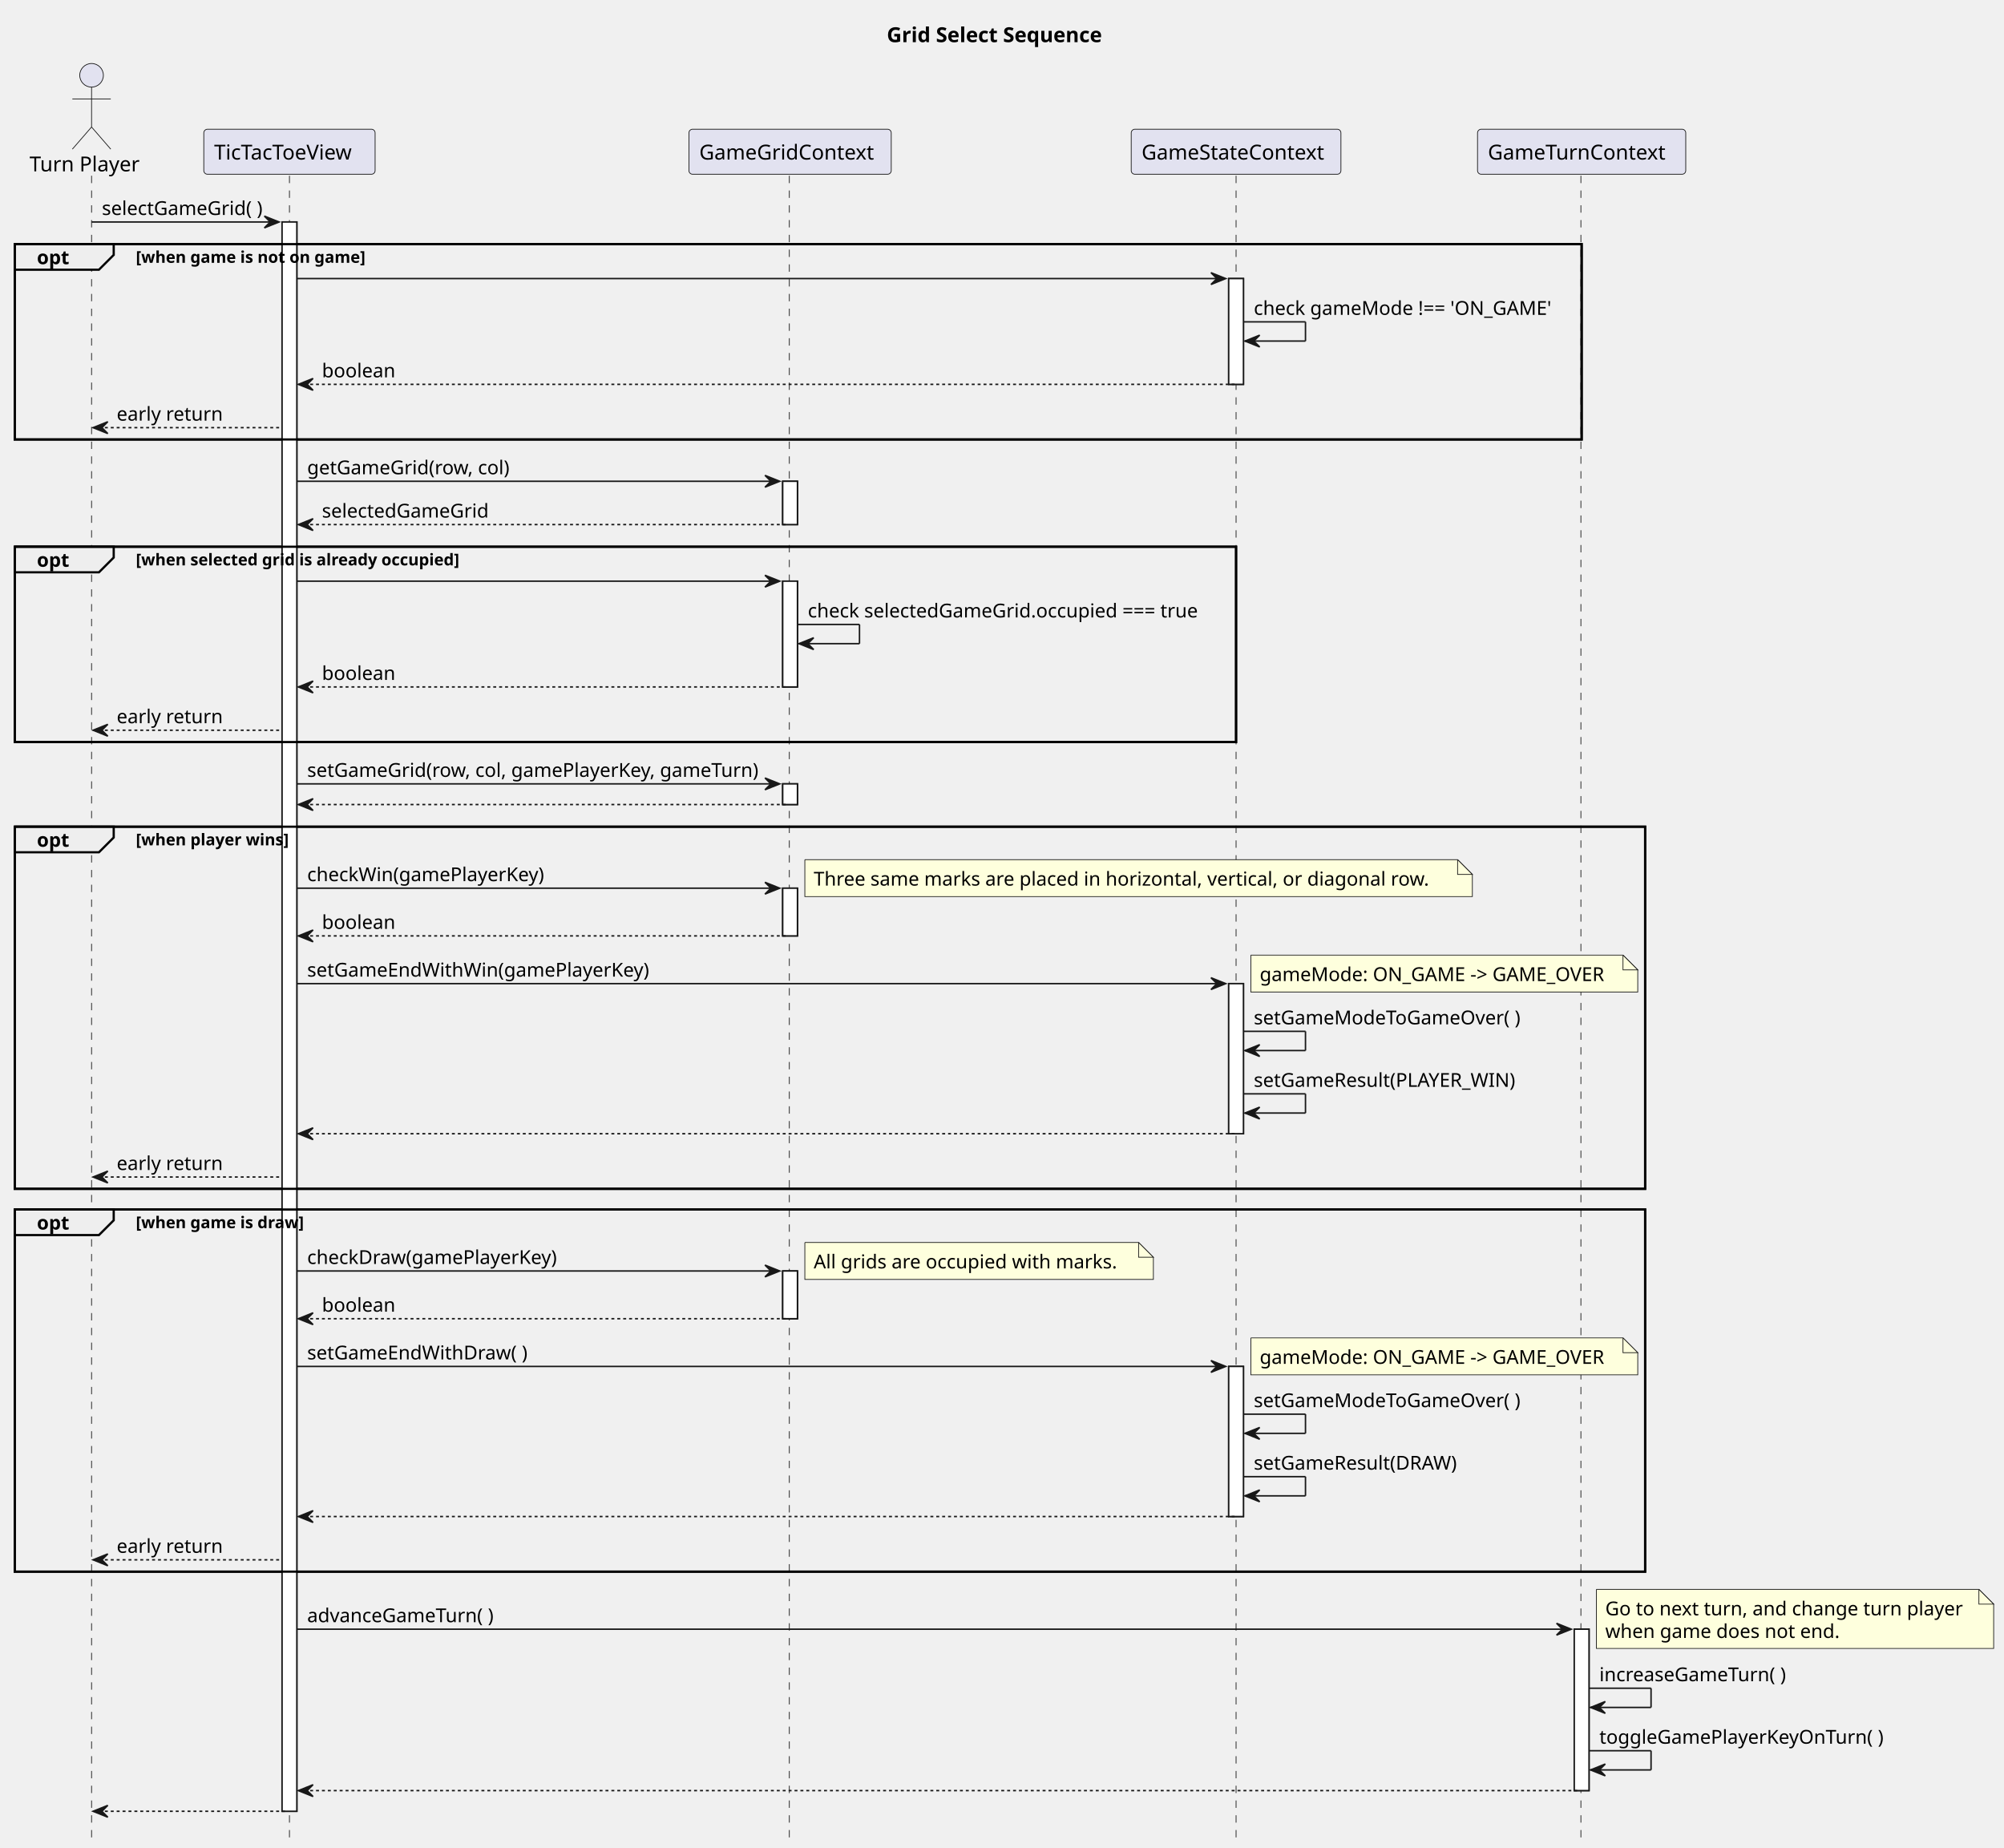
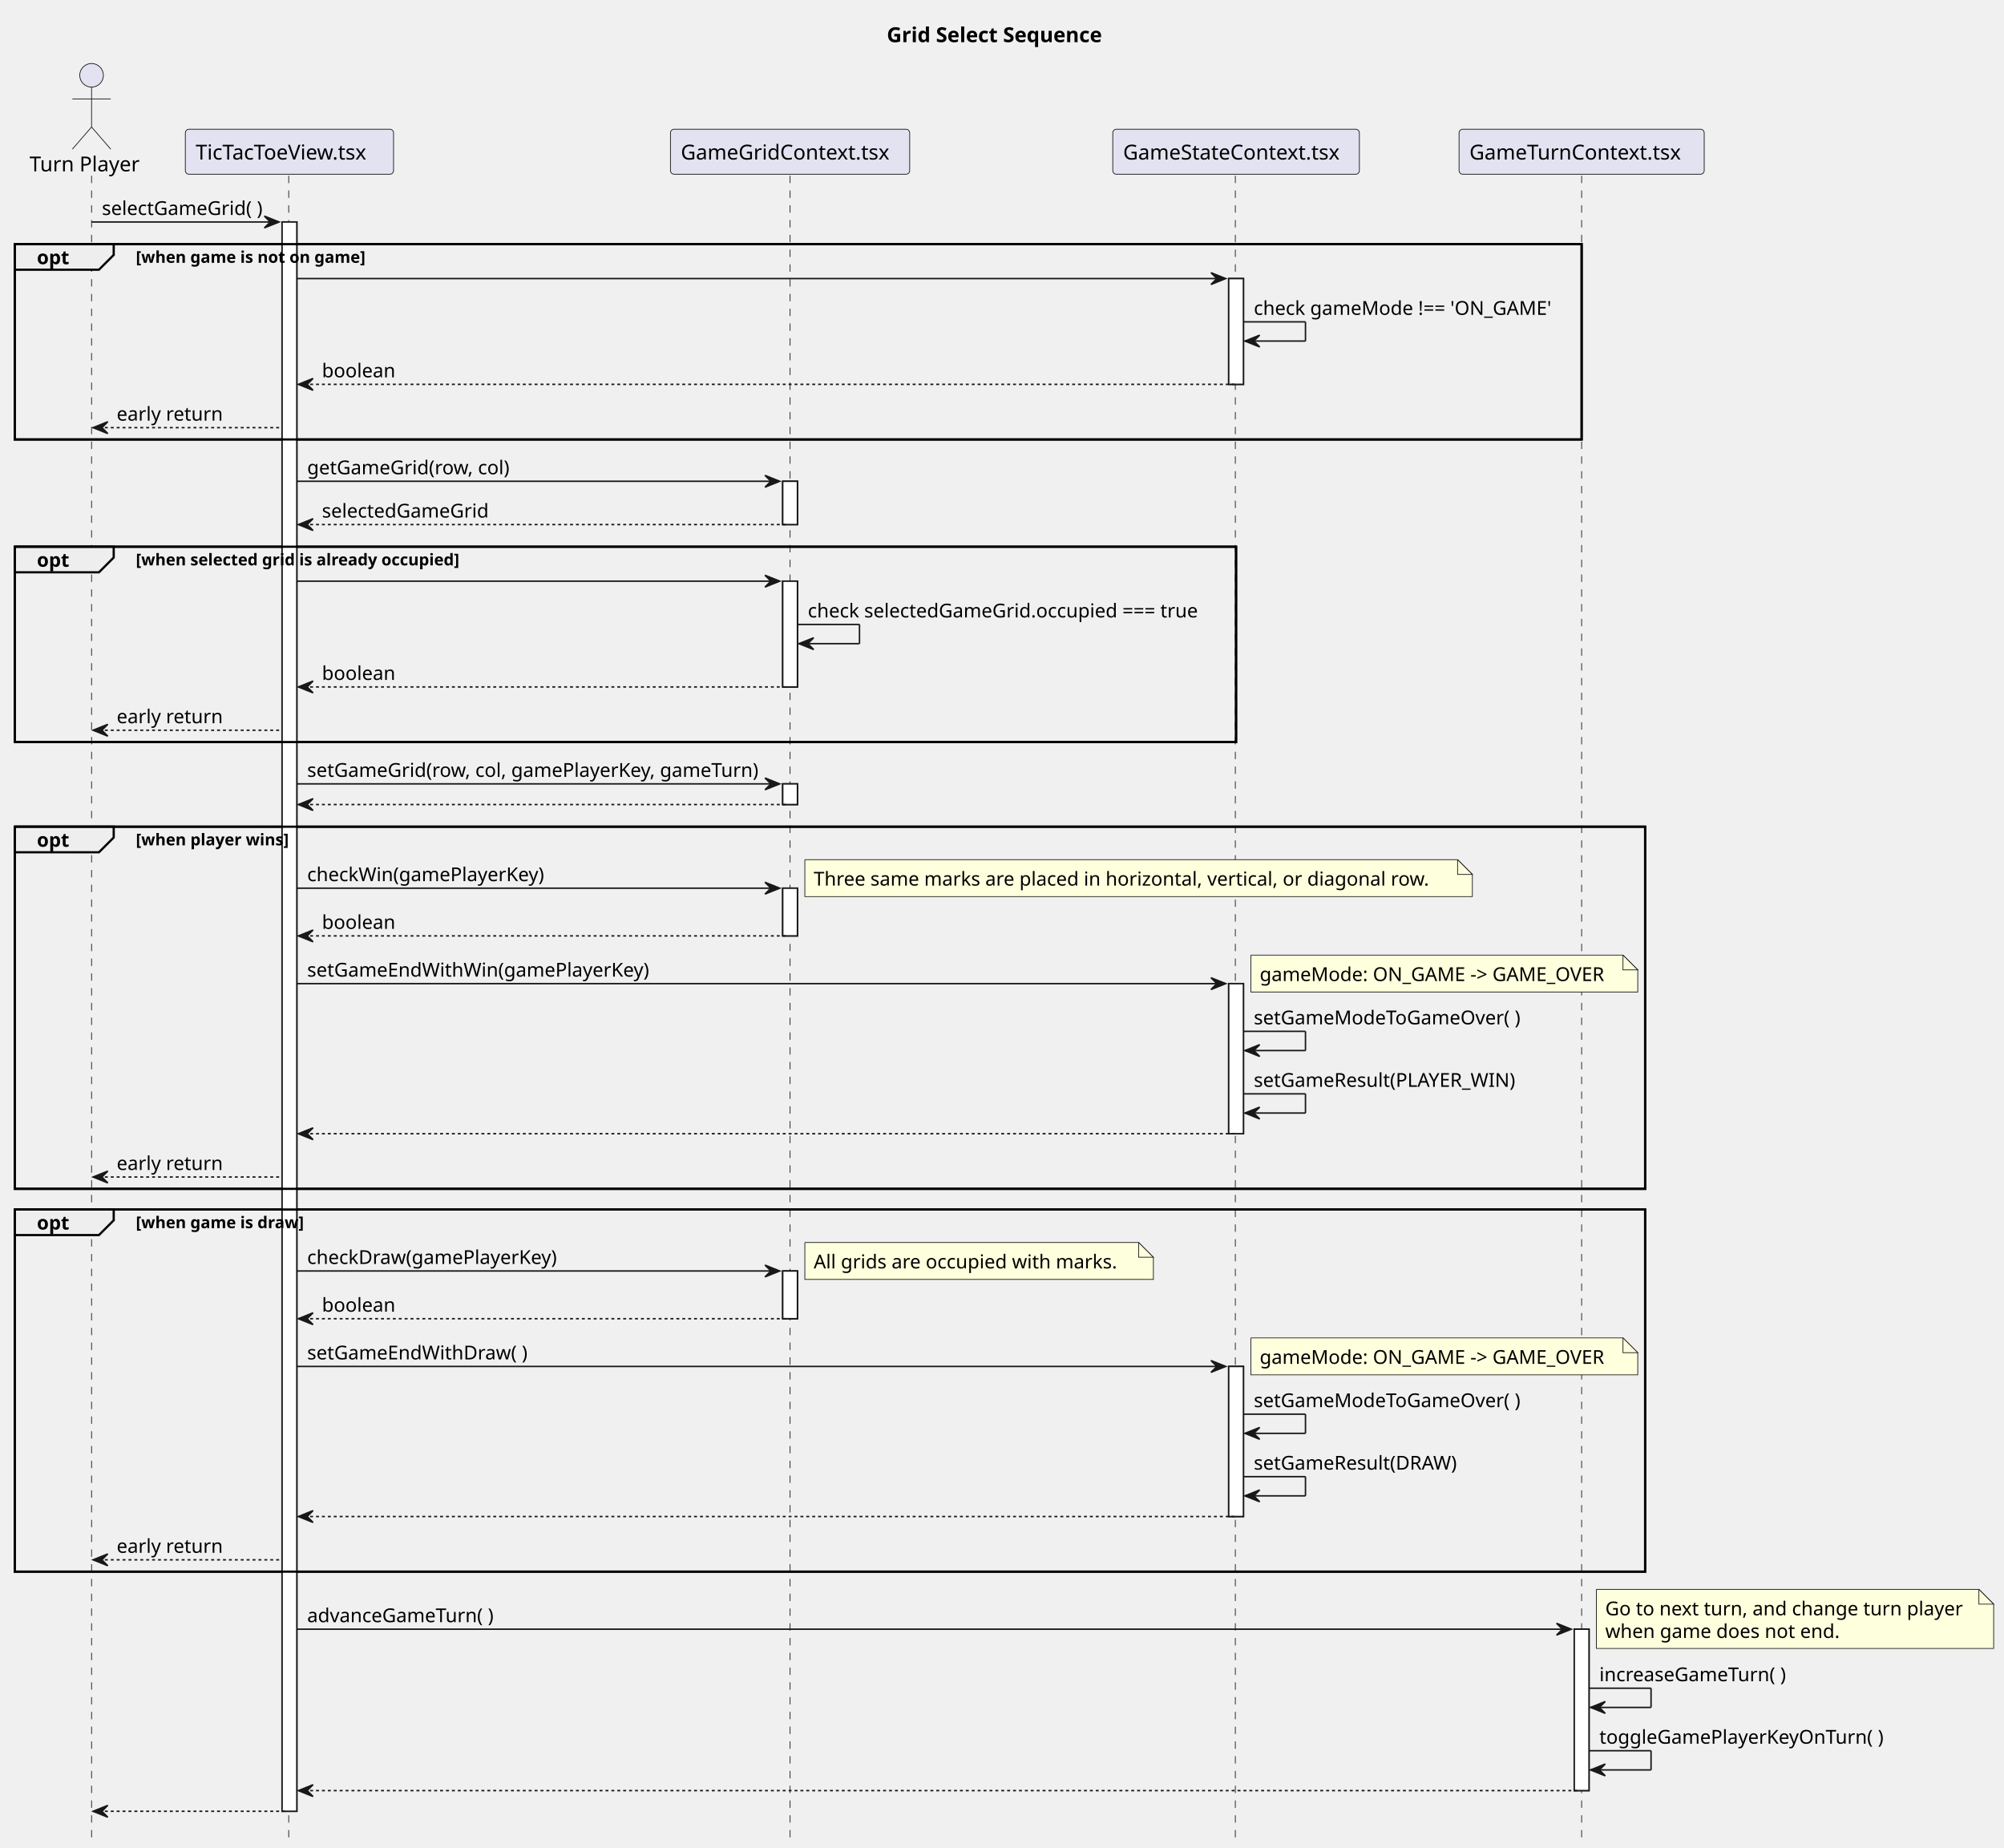
<svg xmlns="http://www.w3.org/2000/svg" contentStyleType="text/css" height="1251px" preserveAspectRatio="none" style="width:1357px;height:1251px;background:#FFFFFF;" version="1.1" viewBox="0 0 1357 1251" width="1357px" zoomAndPan="magnify">
  <defs />
  <g>
    <text fill="#000000" font-family="sans-serif" font-size="14" font-weight="bold" lengthAdjust="spacing" textLength="148" x="600.5" y="28.535">Grid Select Sequence</text>
    <rect fill="#FFFFFF" height="1076.006" style="stroke:#181818;stroke-width:1.0;" width="10" x="191" y="150.287" />
    <rect fill="#FFFFFF" height="29.311" style="stroke:#181818;stroke-width:1.0;" width="10" x="530" y="325.84" />
    <rect fill="#FFFFFF" height="71.621" style="stroke:#181818;stroke-width:1.0;" width="10" x="530" y="393.461" />
    <rect fill="#FFFFFF" height="14" style="stroke:#181818;stroke-width:1.0;" width="10" x="530" y="530.703" />
    <rect fill="#FFFFFF" height="32.31" style="stroke:#181818;stroke-width:1.0;" width="10" x="530" y="601.324" />
    <rect fill="#FFFFFF" height="32.31" style="stroke:#181818;stroke-width:1.0;" width="10" x="530" y="860.498" />
    <rect fill="#FFFFFF" height="71.621" style="stroke:#181818;stroke-width:1.0;" width="10" x="832" y="188.598" />
    <rect fill="#FFFFFF" height="101.621" style="stroke:#181818;stroke-width:1.0;" width="10" x="832" y="665.945" />
    <rect fill="#FFFFFF" height="101.621" style="stroke:#181818;stroke-width:1.0;" width="10" x="832" y="925.119" />
    <rect fill="#FFFFFF" height="109.276" style="stroke:#181818;stroke-width:1.0;" width="10" x="1066" y="1103.017" />
    <rect fill="none" height="132.242" style="stroke:#000000;stroke-width:1.5;" width="1061" x="10" y="165.287" />
    <rect fill="none" height="132.242" style="stroke:#000000;stroke-width:1.5;" width="827" x="10" y="370.15" />
    <rect fill="none" height="245.174" style="stroke:#000000;stroke-width:1.5;" width="1104" x="10" y="559.703" />
    <rect fill="none" height="245.174" style="stroke:#000000;stroke-width:1.5;" width="1104" x="10" y="818.877" />
    <line style="stroke:#181818;stroke-width:0.5;stroke-dasharray:5.0,5.0;" x1="62" x2="62" y1="118.977" y2="1244.293" />
-     <line style="stroke:#181818;stroke-width:0.5;stroke-dasharray:5.0,5.0;" x1="196" x2="196" y1="118.977" y2="1244.293" />
-     <line style="stroke:#181818;stroke-width:0.5;stroke-dasharray:5.0,5.0;" x1="534.5" x2="534.5" y1="118.977" y2="1244.293" />
-     <line style="stroke:#181818;stroke-width:0.5;stroke-dasharray:5.0,5.0;" x1="837" x2="837" y1="118.977" y2="1244.293" />
-     <line style="stroke:#181818;stroke-width:0.5;stroke-dasharray:5.0,5.0;" x1="1070.5" x2="1070.5" y1="118.977" y2="1244.293" />
+     <line style="stroke:#181818;stroke-width:0.5;stroke-dasharray:5.0,5.0;" x1="195.5" x2="195.5" y1="118.977" y2="1244.293" />
+     <line style="stroke:#181818;stroke-width:0.5;stroke-dasharray:5.0,5.0;" x1="535" x2="535" y1="118.977" y2="1244.293" />
+     <line style="stroke:#181818;stroke-width:0.5;stroke-dasharray:5.0,5.0;" x1="836.5" x2="836.5" y1="118.977" y2="1244.293" />
+     <line style="stroke:#181818;stroke-width:0.5;stroke-dasharray:5.0,5.0;" x1="1071" x2="1071" y1="118.977" y2="1244.293" />
    <text fill="#000000" font-family="sans-serif" font-size="14" lengthAdjust="spacing" textLength="78" x="20" y="116.023">Turn Player</text>
    <ellipse cx="62" cy="50.988" fill="#E2E2F0" rx="8" ry="8" style="stroke:#181818;stroke-width:0.5;" />
    <path d="M62,58.988 L62,85.988 M49,66.988 L75,66.988 M62,85.988 L49,100.988 M62,85.988 L75,100.988 " fill="none" style="stroke:#181818;stroke-width:0.5;" />
-     <rect fill="#E2E2F0" height="30.488" rx="2.5" ry="2.5" style="stroke:#181818;stroke-width:0.5;" width="116" x="138" y="87.488" />
-     <text fill="#000000" font-family="sans-serif" font-size="14" lengthAdjust="spacing" textLength="102" x="145" y="108.023">TicTacToeView</text>
-     <rect fill="#E2E2F0" height="30.488" rx="2.5" ry="2.5" style="stroke:#181818;stroke-width:0.5;" width="137" x="466.5" y="87.488" />
-     <text fill="#000000" font-family="sans-serif" font-size="14" lengthAdjust="spacing" textLength="123" x="473.5" y="108.023">GameGridContext</text>
-     <rect fill="#E2E2F0" height="30.488" rx="2.5" ry="2.5" style="stroke:#181818;stroke-width:0.5;" width="142" x="766" y="87.488" />
-     <text fill="#000000" font-family="sans-serif" font-size="14" lengthAdjust="spacing" textLength="128" x="773" y="108.023">GameStateContext</text>
-     <rect fill="#E2E2F0" height="30.488" rx="2.5" ry="2.5" style="stroke:#181818;stroke-width:0.5;" width="141" x="1000.5" y="87.488" />
-     <text fill="#000000" font-family="sans-serif" font-size="14" lengthAdjust="spacing" textLength="127" x="1007.5" y="108.023">GameTurnContext</text>
+     <rect fill="#E2E2F0" height="30.488" rx="2.5" ry="2.5" style="stroke:#181818;stroke-width:0.5;" width="141" x="125.5" y="87.488" />
+     <text fill="#000000" font-family="sans-serif" font-size="14" lengthAdjust="spacing" textLength="127" x="132.5" y="108.023">TicTacToeView.tsx</text>
+     <rect fill="#E2E2F0" height="30.488" rx="2.5" ry="2.5" style="stroke:#181818;stroke-width:0.5;" width="162" x="454" y="87.488" />
+     <text fill="#000000" font-family="sans-serif" font-size="14" lengthAdjust="spacing" textLength="148" x="461" y="108.023">GameGridContext.tsx</text>
+     <rect fill="#E2E2F0" height="30.488" rx="2.5" ry="2.5" style="stroke:#181818;stroke-width:0.5;" width="167" x="753.5" y="87.488" />
+     <text fill="#000000" font-family="sans-serif" font-size="14" lengthAdjust="spacing" textLength="153" x="760.5" y="108.023">GameStateContext.tsx</text>
+     <rect fill="#E2E2F0" height="30.488" rx="2.5" ry="2.5" style="stroke:#181818;stroke-width:0.5;" width="166" x="988" y="87.488" />
+     <text fill="#000000" font-family="sans-serif" font-size="14" lengthAdjust="spacing" textLength="152" x="995" y="108.023">GameTurnContext.tsx</text>
    <rect fill="#FFFFFF" height="1076.006" style="stroke:#181818;stroke-width:1.0;" width="10" x="191" y="150.287" />
    <rect fill="#FFFFFF" height="29.311" style="stroke:#181818;stroke-width:1.0;" width="10" x="530" y="325.84" />
    <rect fill="#FFFFFF" height="71.621" style="stroke:#181818;stroke-width:1.0;" width="10" x="530" y="393.461" />
    <rect fill="#FFFFFF" height="14" style="stroke:#181818;stroke-width:1.0;" width="10" x="530" y="530.703" />
    <rect fill="#FFFFFF" height="32.31" style="stroke:#181818;stroke-width:1.0;" width="10" x="530" y="601.324" />
    <rect fill="#FFFFFF" height="32.31" style="stroke:#181818;stroke-width:1.0;" width="10" x="530" y="860.498" />
    <rect fill="#FFFFFF" height="71.621" style="stroke:#181818;stroke-width:1.0;" width="10" x="832" y="188.598" />
    <rect fill="#FFFFFF" height="101.621" style="stroke:#181818;stroke-width:1.0;" width="10" x="832" y="665.945" />
    <rect fill="#FFFFFF" height="101.621" style="stroke:#181818;stroke-width:1.0;" width="10" x="832" y="925.119" />
    <rect fill="#FFFFFF" height="109.276" style="stroke:#181818;stroke-width:1.0;" width="10" x="1066" y="1103.017" />
    <polygon fill="#181818" points="179,146.287,189,150.287,179,154.287,183,150.287" style="stroke:#181818;stroke-width:1.0;" />
    <line style="stroke:#181818;stroke-width:1.0;" x1="62" x2="185" y1="150.287" y2="150.287" />
    <text fill="#000000" font-family="sans-serif" font-size="13" lengthAdjust="spacing" textLength="110" x="69" y="145.545">selectGameGrid( )</text>
    <path d="M10,165.287 L77,165.287 L77,172.598 L67,182.598 L10,182.598 L10,165.287 " fill="#EEEEEE" style="stroke:#000000;stroke-width:1.5;" />
    <rect fill="none" height="132.242" style="stroke:#000000;stroke-width:1.5;" width="1061" x="10" y="165.287" />
    <text fill="#000000" font-family="sans-serif" font-size="13" font-weight="bold" lengthAdjust="spacing" textLength="22" x="25" y="178.856">opt</text>
    <text fill="#000000" font-family="sans-serif" font-size="11" font-weight="bold" lengthAdjust="spacing" textLength="159" x="92" y="177.922">[when game is not on game]</text>
    <polygon fill="#181818" points="820,184.598,830,188.598,820,192.598,824,188.598" style="stroke:#181818;stroke-width:1.0;" />
    <line style="stroke:#181818;stroke-width:1.0;" x1="201" x2="826" y1="188.598" y2="188.598" />
    <line style="stroke:#181818;stroke-width:1.0;" x1="842" x2="884" y1="217.908" y2="217.908" />
    <line style="stroke:#181818;stroke-width:1.0;" x1="884" x2="884" y1="217.908" y2="230.908" />
    <line style="stroke:#181818;stroke-width:1.0;" x1="843" x2="884" y1="230.908" y2="230.908" />
    <polygon fill="#181818" points="853,226.908,843,230.908,853,234.908,849,230.908" style="stroke:#181818;stroke-width:1.0;" />
    <text fill="#000000" font-family="sans-serif" font-size="13" lengthAdjust="spacing" textLength="210" x="849" y="213.166">check gameMode !== 'ON_GAME'</text>
    <polygon fill="#181818" points="212,256.219,202,260.219,212,264.219,208,260.219" style="stroke:#181818;stroke-width:1.0;" />
    <line style="stroke:#181818;stroke-width:1.0;stroke-dasharray:2.0,2.0;" x1="206" x2="836" y1="260.219" y2="260.219" />
    <text fill="#000000" font-family="sans-serif" font-size="13" lengthAdjust="spacing" textLength="50" x="218" y="255.477">boolean</text>
    <polygon fill="#181818" points="73,285.529,63,289.529,73,293.529,69,289.529" style="stroke:#181818;stroke-width:1.0;" />
    <line style="stroke:#181818;stroke-width:1.0;stroke-dasharray:2.0,2.0;" x1="67" x2="190" y1="289.529" y2="289.529" />
    <text fill="#000000" font-family="sans-serif" font-size="13" lengthAdjust="spacing" textLength="72" x="79" y="284.787">early return</text>
    <polygon fill="#181818" points="518,321.84,528,325.84,518,329.84,522,325.84" style="stroke:#181818;stroke-width:1.0;" />
    <line style="stroke:#181818;stroke-width:1.0;" x1="201" x2="524" y1="325.84" y2="325.84" />
    <text fill="#000000" font-family="sans-serif" font-size="13" lengthAdjust="spacing" textLength="139" x="208" y="321.098">getGameGrid(row, col)</text>
    <polygon fill="#181818" points="212,351.15,202,355.15,212,359.15,208,355.15" style="stroke:#181818;stroke-width:1.0;" />
    <line style="stroke:#181818;stroke-width:1.0;stroke-dasharray:2.0,2.0;" x1="206" x2="534" y1="355.15" y2="355.15" />
    <text fill="#000000" font-family="sans-serif" font-size="13" lengthAdjust="spacing" textLength="113" x="218" y="350.408">selectedGameGrid</text>
    <path d="M10,370.15 L77,370.15 L77,377.461 L67,387.461 L10,387.461 L10,370.15 " fill="#EEEEEE" style="stroke:#000000;stroke-width:1.5;" />
    <rect fill="none" height="132.242" style="stroke:#000000;stroke-width:1.5;" width="827" x="10" y="370.15" />
    <text fill="#000000" font-family="sans-serif" font-size="13" font-weight="bold" lengthAdjust="spacing" textLength="22" x="25" y="383.719">opt</text>
    <text fill="#000000" font-family="sans-serif" font-size="11" font-weight="bold" lengthAdjust="spacing" textLength="225" x="92" y="382.785">[when selected grid is already occupied]</text>
    <polygon fill="#181818" points="518,389.461,528,393.461,518,397.461,522,393.461" style="stroke:#181818;stroke-width:1.0;" />
    <line style="stroke:#181818;stroke-width:1.0;" x1="201" x2="524" y1="393.461" y2="393.461" />
    <line style="stroke:#181818;stroke-width:1.0;" x1="540" x2="582" y1="422.772" y2="422.772" />
    <line style="stroke:#181818;stroke-width:1.0;" x1="582" x2="582" y1="422.772" y2="435.772" />
    <line style="stroke:#181818;stroke-width:1.0;" x1="541" x2="582" y1="435.772" y2="435.772" />
    <polygon fill="#181818" points="551,431.772,541,435.772,551,439.772,547,435.772" style="stroke:#181818;stroke-width:1.0;" />
    <text fill="#000000" font-family="sans-serif" font-size="13" lengthAdjust="spacing" textLength="278" x="547" y="418.029">check selectedGameGrid.occupied === true</text>
    <polygon fill="#181818" points="212,461.082,202,465.082,212,469.082,208,465.082" style="stroke:#181818;stroke-width:1.0;" />
    <line style="stroke:#181818;stroke-width:1.0;stroke-dasharray:2.0,2.0;" x1="206" x2="534" y1="465.082" y2="465.082" />
    <text fill="#000000" font-family="sans-serif" font-size="13" lengthAdjust="spacing" textLength="50" x="218" y="460.34">boolean</text>
    <polygon fill="#181818" points="73,490.393,63,494.393,73,498.393,69,494.393" style="stroke:#181818;stroke-width:1.0;" />
    <line style="stroke:#181818;stroke-width:1.0;stroke-dasharray:2.0,2.0;" x1="67" x2="190" y1="494.393" y2="494.393" />
    <text fill="#000000" font-family="sans-serif" font-size="13" lengthAdjust="spacing" textLength="72" x="79" y="489.65">early return</text>
    <polygon fill="#181818" points="518,526.703,528,530.703,518,534.703,522,530.703" style="stroke:#181818;stroke-width:1.0;" />
    <line style="stroke:#181818;stroke-width:1.0;" x1="201" x2="524" y1="530.703" y2="530.703" />
    <text fill="#000000" font-family="sans-serif" font-size="13" lengthAdjust="spacing" textLength="310" x="208" y="525.961">setGameGrid(row, col, gamePlayerKey, gameTurn)</text>
    <polygon fill="#181818" points="212,540.703,202,544.703,212,548.703,208,544.703" style="stroke:#181818;stroke-width:1.0;" />
    <line style="stroke:#181818;stroke-width:1.0;stroke-dasharray:2.0,2.0;" x1="206" x2="534" y1="544.703" y2="544.703" />
    <path d="M10,559.703 L77,559.703 L77,567.014 L67,577.014 L10,577.014 L10,559.703 " fill="#EEEEEE" style="stroke:#000000;stroke-width:1.5;" />
    <rect fill="none" height="245.174" style="stroke:#000000;stroke-width:1.5;" width="1104" x="10" y="559.703" />
    <text fill="#000000" font-family="sans-serif" font-size="13" font-weight="bold" lengthAdjust="spacing" textLength="22" x="25" y="573.271">opt</text>
    <text fill="#000000" font-family="sans-serif" font-size="11" font-weight="bold" lengthAdjust="spacing" textLength="105" x="92" y="572.338">[when player wins]</text>
    <polygon fill="#181818" points="518,597.324,528,601.324,518,605.324,522,601.324" style="stroke:#181818;stroke-width:1.0;" />
    <line style="stroke:#181818;stroke-width:1.0;" x1="201" x2="524" y1="601.324" y2="601.324" />
    <text fill="#000000" font-family="sans-serif" font-size="13" lengthAdjust="spacing" textLength="161" x="208" y="596.582">checkWin(gamePlayerKey)</text>
    <path d="M545,582.014 L545,607.014 L997,607.014 L997,592.014 L987,582.014 L545,582.014 " fill="#FEFFDD" style="stroke:#181818;stroke-width:0.5;" />
    <path d="M987,582.014 L987,592.014 L997,592.014 L987,582.014 " fill="#FEFFDD" style="stroke:#181818;stroke-width:0.5;" />
    <text fill="#000000" font-family="sans-serif" font-size="13" lengthAdjust="spacing" textLength="431" x="551" y="599.582">Three same marks are placed in horizontal, vertical, or diagonal row.</text>
    <polygon fill="#181818" points="212,629.635,202,633.635,212,637.635,208,633.635" style="stroke:#181818;stroke-width:1.0;" />
    <line style="stroke:#181818;stroke-width:1.0;stroke-dasharray:2.0,2.0;" x1="206" x2="534" y1="633.635" y2="633.635" />
    <text fill="#000000" font-family="sans-serif" font-size="13" lengthAdjust="spacing" textLength="50" x="218" y="628.893">boolean</text>
    <polygon fill="#181818" points="820,661.945,830,665.945,820,669.945,824,665.945" style="stroke:#181818;stroke-width:1.0;" />
    <line style="stroke:#181818;stroke-width:1.0;" x1="201" x2="826" y1="665.945" y2="665.945" />
    <text fill="#000000" font-family="sans-serif" font-size="13" lengthAdjust="spacing" textLength="229" x="208" y="661.203">setGameEndWithWin(gamePlayerKey)</text>
    <path d="M847,646.635 L847,671.635 L1109,671.635 L1109,656.635 L1099,646.635 L847,646.635 " fill="#FEFFDD" style="stroke:#181818;stroke-width:0.5;" />
    <path d="M1099,646.635 L1099,656.635 L1109,656.635 L1099,646.635 " fill="#FEFFDD" style="stroke:#181818;stroke-width:0.5;" />
    <text fill="#000000" font-family="sans-serif" font-size="13" lengthAdjust="spacing" textLength="241" x="853" y="664.203">gameMode: ON_GAME -&gt; GAME_OVER</text>
    <line style="stroke:#181818;stroke-width:1.0;" x1="842" x2="884" y1="698.256" y2="698.256" />
    <line style="stroke:#181818;stroke-width:1.0;" x1="884" x2="884" y1="698.256" y2="711.256" />
    <line style="stroke:#181818;stroke-width:1.0;" x1="843" x2="884" y1="711.256" y2="711.256" />
    <polygon fill="#181818" points="853,707.256,843,711.256,853,715.256,849,711.256" style="stroke:#181818;stroke-width:1.0;" />
    <text fill="#000000" font-family="sans-serif" font-size="13" lengthAdjust="spacing" textLength="180" x="849" y="693.514">setGameModeToGameOver( )</text>
    <line style="stroke:#181818;stroke-width:1.0;" x1="842" x2="884" y1="740.566" y2="740.566" />
    <line style="stroke:#181818;stroke-width:1.0;" x1="884" x2="884" y1="740.566" y2="753.566" />
    <line style="stroke:#181818;stroke-width:1.0;" x1="843" x2="884" y1="753.566" y2="753.566" />
    <polygon fill="#181818" points="853,749.566,843,753.566,853,757.566,849,753.566" style="stroke:#181818;stroke-width:1.0;" />
    <text fill="#000000" font-family="sans-serif" font-size="13" lengthAdjust="spacing" textLength="179" x="849" y="735.824">setGameResult(PLAYER_WIN)</text>
    <polygon fill="#181818" points="212,763.566,202,767.566,212,771.566,208,767.566" style="stroke:#181818;stroke-width:1.0;" />
    <line style="stroke:#181818;stroke-width:1.0;stroke-dasharray:2.0,2.0;" x1="206" x2="836" y1="767.566" y2="767.566" />
    <polygon fill="#181818" points="73,792.877,63,796.877,73,800.877,69,796.877" style="stroke:#181818;stroke-width:1.0;" />
    <line style="stroke:#181818;stroke-width:1.0;stroke-dasharray:2.0,2.0;" x1="67" x2="190" y1="796.877" y2="796.877" />
    <text fill="#000000" font-family="sans-serif" font-size="13" lengthAdjust="spacing" textLength="72" x="79" y="792.135">early return</text>
    <path d="M10,818.877 L77,818.877 L77,826.188 L67,836.188 L10,836.188 L10,818.877 " fill="#EEEEEE" style="stroke:#000000;stroke-width:1.5;" />
    <rect fill="none" height="245.174" style="stroke:#000000;stroke-width:1.5;" width="1104" x="10" y="818.877" />
    <text fill="#000000" font-family="sans-serif" font-size="13" font-weight="bold" lengthAdjust="spacing" textLength="22" x="25" y="832.445">opt</text>
    <text fill="#000000" font-family="sans-serif" font-size="11" font-weight="bold" lengthAdjust="spacing" textLength="116" x="92" y="831.512">[when game is draw]</text>
    <polygon fill="#181818" points="518,856.498,528,860.498,518,864.498,522,860.498" style="stroke:#181818;stroke-width:1.0;" />
    <line style="stroke:#181818;stroke-width:1.0;" x1="201" x2="524" y1="860.498" y2="860.498" />
    <text fill="#000000" font-family="sans-serif" font-size="13" lengthAdjust="spacing" textLength="170" x="208" y="855.756">checkDraw(gamePlayerKey)</text>
    <path d="M545,841.188 L545,866.188 L781,866.188 L781,851.188 L771,841.188 L545,841.188 " fill="#FEFFDD" style="stroke:#181818;stroke-width:0.5;" />
    <path d="M771,841.188 L771,851.188 L781,851.188 L771,841.188 " fill="#FEFFDD" style="stroke:#181818;stroke-width:0.5;" />
    <text fill="#000000" font-family="sans-serif" font-size="13" lengthAdjust="spacing" textLength="215" x="551" y="858.756">All grids are occupied with marks.</text>
    <polygon fill="#181818" points="212,888.809,202,892.809,212,896.809,208,892.809" style="stroke:#181818;stroke-width:1.0;" />
    <line style="stroke:#181818;stroke-width:1.0;stroke-dasharray:2.0,2.0;" x1="206" x2="534" y1="892.809" y2="892.809" />
    <text fill="#000000" font-family="sans-serif" font-size="13" lengthAdjust="spacing" textLength="50" x="218" y="888.066">boolean</text>
    <polygon fill="#181818" points="820,921.119,830,925.119,820,929.119,824,925.119" style="stroke:#181818;stroke-width:1.0;" />
    <line style="stroke:#181818;stroke-width:1.0;" x1="201" x2="826" y1="925.119" y2="925.119" />
    <text fill="#000000" font-family="sans-serif" font-size="13" lengthAdjust="spacing" textLength="149" x="208" y="920.377">setGameEndWithDraw( )</text>
    <path d="M847,905.809 L847,930.809 L1109,930.809 L1109,915.809 L1099,905.809 L847,905.809 " fill="#FEFFDD" style="stroke:#181818;stroke-width:0.5;" />
    <path d="M1099,905.809 L1099,915.809 L1109,915.809 L1099,905.809 " fill="#FEFFDD" style="stroke:#181818;stroke-width:0.5;" />
    <text fill="#000000" font-family="sans-serif" font-size="13" lengthAdjust="spacing" textLength="241" x="853" y="923.377">gameMode: ON_GAME -&gt; GAME_OVER</text>
    <line style="stroke:#181818;stroke-width:1.0;" x1="842" x2="884" y1="957.43" y2="957.43" />
    <line style="stroke:#181818;stroke-width:1.0;" x1="884" x2="884" y1="957.43" y2="970.43" />
    <line style="stroke:#181818;stroke-width:1.0;" x1="843" x2="884" y1="970.43" y2="970.43" />
    <polygon fill="#181818" points="853,966.43,843,970.43,853,974.43,849,970.43" style="stroke:#181818;stroke-width:1.0;" />
    <text fill="#000000" font-family="sans-serif" font-size="13" lengthAdjust="spacing" textLength="180" x="849" y="952.688">setGameModeToGameOver( )</text>
    <line style="stroke:#181818;stroke-width:1.0;" x1="842" x2="884" y1="999.74" y2="999.74" />
    <line style="stroke:#181818;stroke-width:1.0;" x1="884" x2="884" y1="999.74" y2="1012.74" />
    <line style="stroke:#181818;stroke-width:1.0;" x1="843" x2="884" y1="1012.74" y2="1012.74" />
    <polygon fill="#181818" points="853,1008.74,843,1012.74,853,1016.74,849,1012.74" style="stroke:#181818;stroke-width:1.0;" />
    <text fill="#000000" font-family="sans-serif" font-size="13" lengthAdjust="spacing" textLength="139" x="849" y="994.998">setGameResult(DRAW)</text>
    <polygon fill="#181818" points="212,1022.74,202,1026.74,212,1030.74,208,1026.74" style="stroke:#181818;stroke-width:1.0;" />
    <line style="stroke:#181818;stroke-width:1.0;stroke-dasharray:2.0,2.0;" x1="206" x2="836" y1="1026.74" y2="1026.74" />
    <polygon fill="#181818" points="73,1052.051,63,1056.051,73,1060.051,69,1056.051" style="stroke:#181818;stroke-width:1.0;" />
    <line style="stroke:#181818;stroke-width:1.0;stroke-dasharray:2.0,2.0;" x1="67" x2="190" y1="1056.051" y2="1056.051" />
    <text fill="#000000" font-family="sans-serif" font-size="13" lengthAdjust="spacing" textLength="72" x="79" y="1051.309">early return</text>
    <polygon fill="#181818" points="1054,1099.017,1064,1103.017,1054,1107.017,1058,1103.017" style="stroke:#181818;stroke-width:1.0;" />
    <line style="stroke:#181818;stroke-width:1.0;" x1="201" x2="1060" y1="1103.017" y2="1103.017" />
    <text fill="#000000" font-family="sans-serif" font-size="13" lengthAdjust="spacing" textLength="127" x="208" y="1098.274">advanceGameTurn( )</text>
    <path d="M1081,1076.051 L1081,1116.051 L1350,1116.051 L1350,1086.051 L1340,1076.051 L1081,1076.051 " fill="#FEFFDD" style="stroke:#181818;stroke-width:0.5;" />
    <path d="M1340,1076.051 L1340,1086.051 L1350,1086.051 L1340,1076.051 " fill="#FEFFDD" style="stroke:#181818;stroke-width:0.5;" />
    <text fill="#000000" font-family="sans-serif" font-size="13" lengthAdjust="spacing" textLength="248" x="1087" y="1093.619">Go to next turn, and change turn player</text>
    <text fill="#000000" font-family="sans-serif" font-size="13" lengthAdjust="spacing" textLength="161" x="1087" y="1108.93">when game does not end.</text>
    <line style="stroke:#181818;stroke-width:1.0;" x1="1076" x2="1118" y1="1142.982" y2="1142.982" />
    <line style="stroke:#181818;stroke-width:1.0;" x1="1118" x2="1118" y1="1142.982" y2="1155.982" />
    <line style="stroke:#181818;stroke-width:1.0;" x1="1077" x2="1118" y1="1155.982" y2="1155.982" />
    <polygon fill="#181818" points="1087,1151.982,1077,1155.982,1087,1159.982,1083,1155.982" style="stroke:#181818;stroke-width:1.0;" />
    <text fill="#000000" font-family="sans-serif" font-size="13" lengthAdjust="spacing" textLength="128" x="1083" y="1138.24">increaseGameTurn( )</text>
    <line style="stroke:#181818;stroke-width:1.0;" x1="1076" x2="1118" y1="1185.293" y2="1185.293" />
    <line style="stroke:#181818;stroke-width:1.0;" x1="1118" x2="1118" y1="1185.293" y2="1198.293" />
    <line style="stroke:#181818;stroke-width:1.0;" x1="1077" x2="1118" y1="1198.293" y2="1198.293" />
    <polygon fill="#181818" points="1087,1194.293,1077,1198.293,1087,1202.293,1083,1198.293" style="stroke:#181818;stroke-width:1.0;" />
    <text fill="#000000" font-family="sans-serif" font-size="13" lengthAdjust="spacing" textLength="193" x="1083" y="1180.551">toggleGamePlayerKeyOnTurn( )</text>
    <polygon fill="#181818" points="212,1208.293,202,1212.293,212,1216.293,208,1212.293" style="stroke:#181818;stroke-width:1.0;" />
    <line style="stroke:#181818;stroke-width:1.0;stroke-dasharray:2.0,2.0;" x1="206" x2="1070" y1="1212.293" y2="1212.293" />
    <polygon fill="#181818" points="73,1222.293,63,1226.293,73,1230.293,69,1226.293" style="stroke:#181818;stroke-width:1.0;" />
    <line style="stroke:#181818;stroke-width:1.0;stroke-dasharray:2.0,2.0;" x1="67" x2="195" y1="1226.293" y2="1226.293" />
  </g>
</svg>
